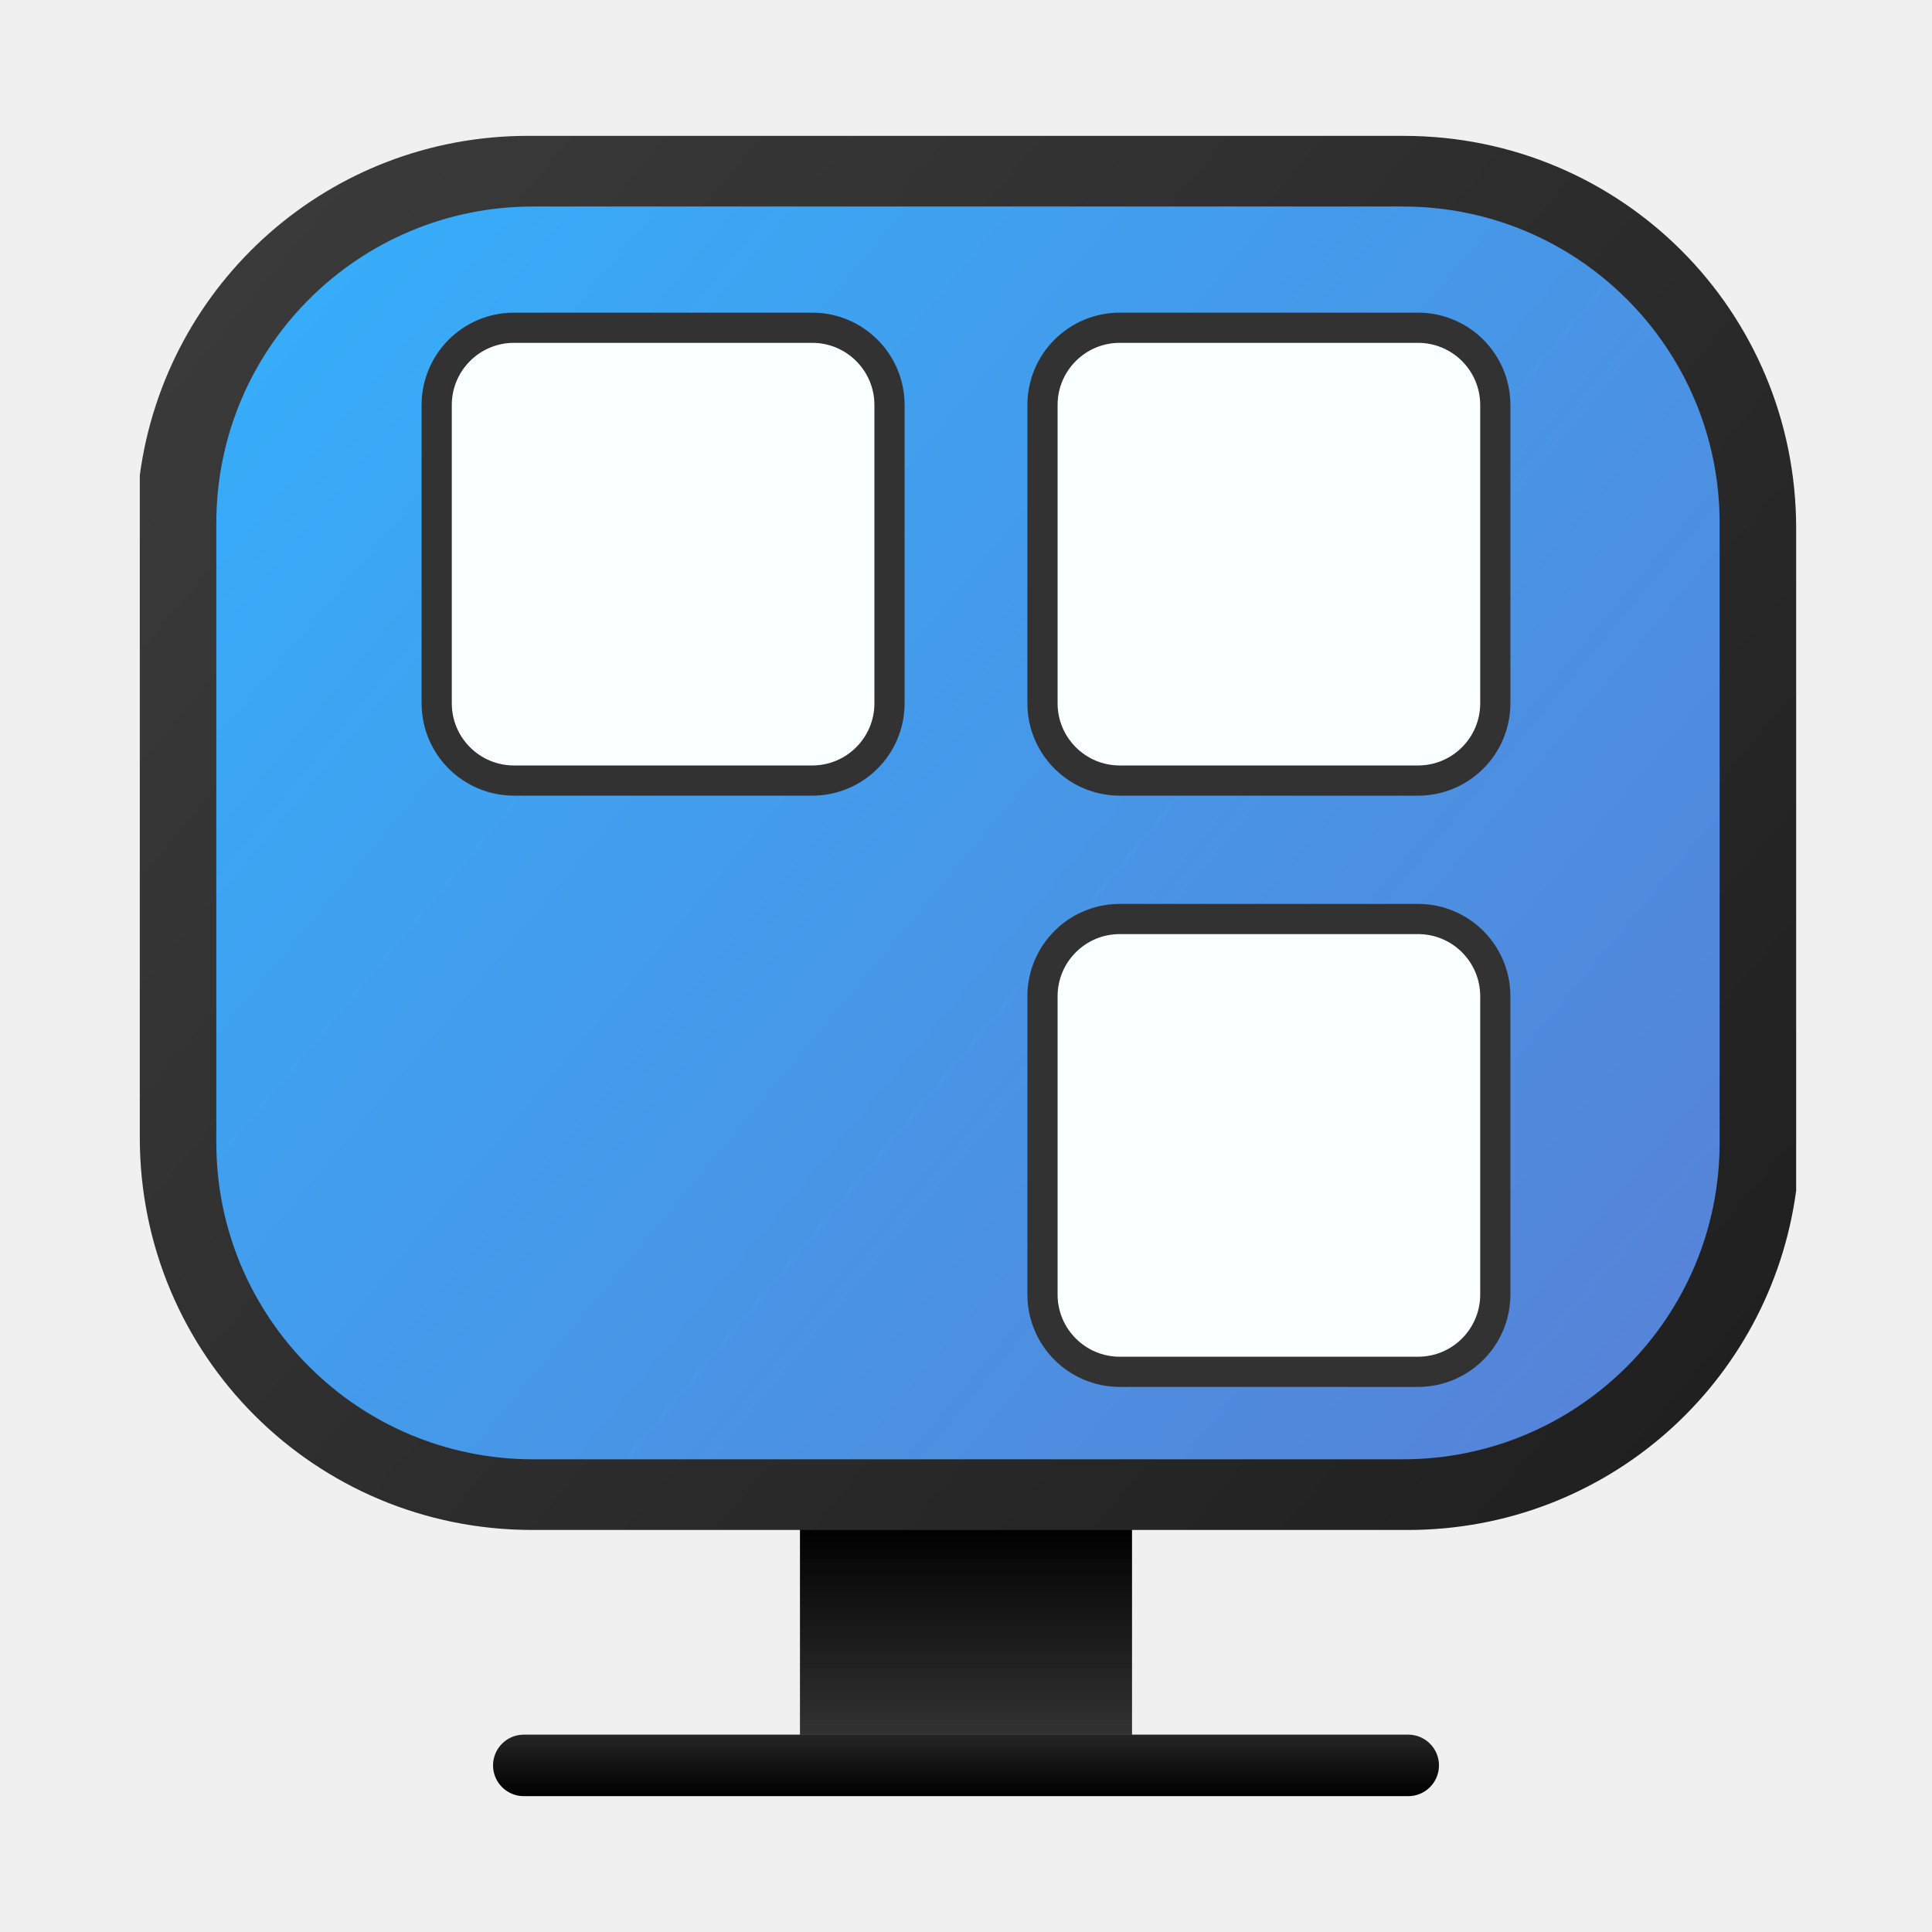
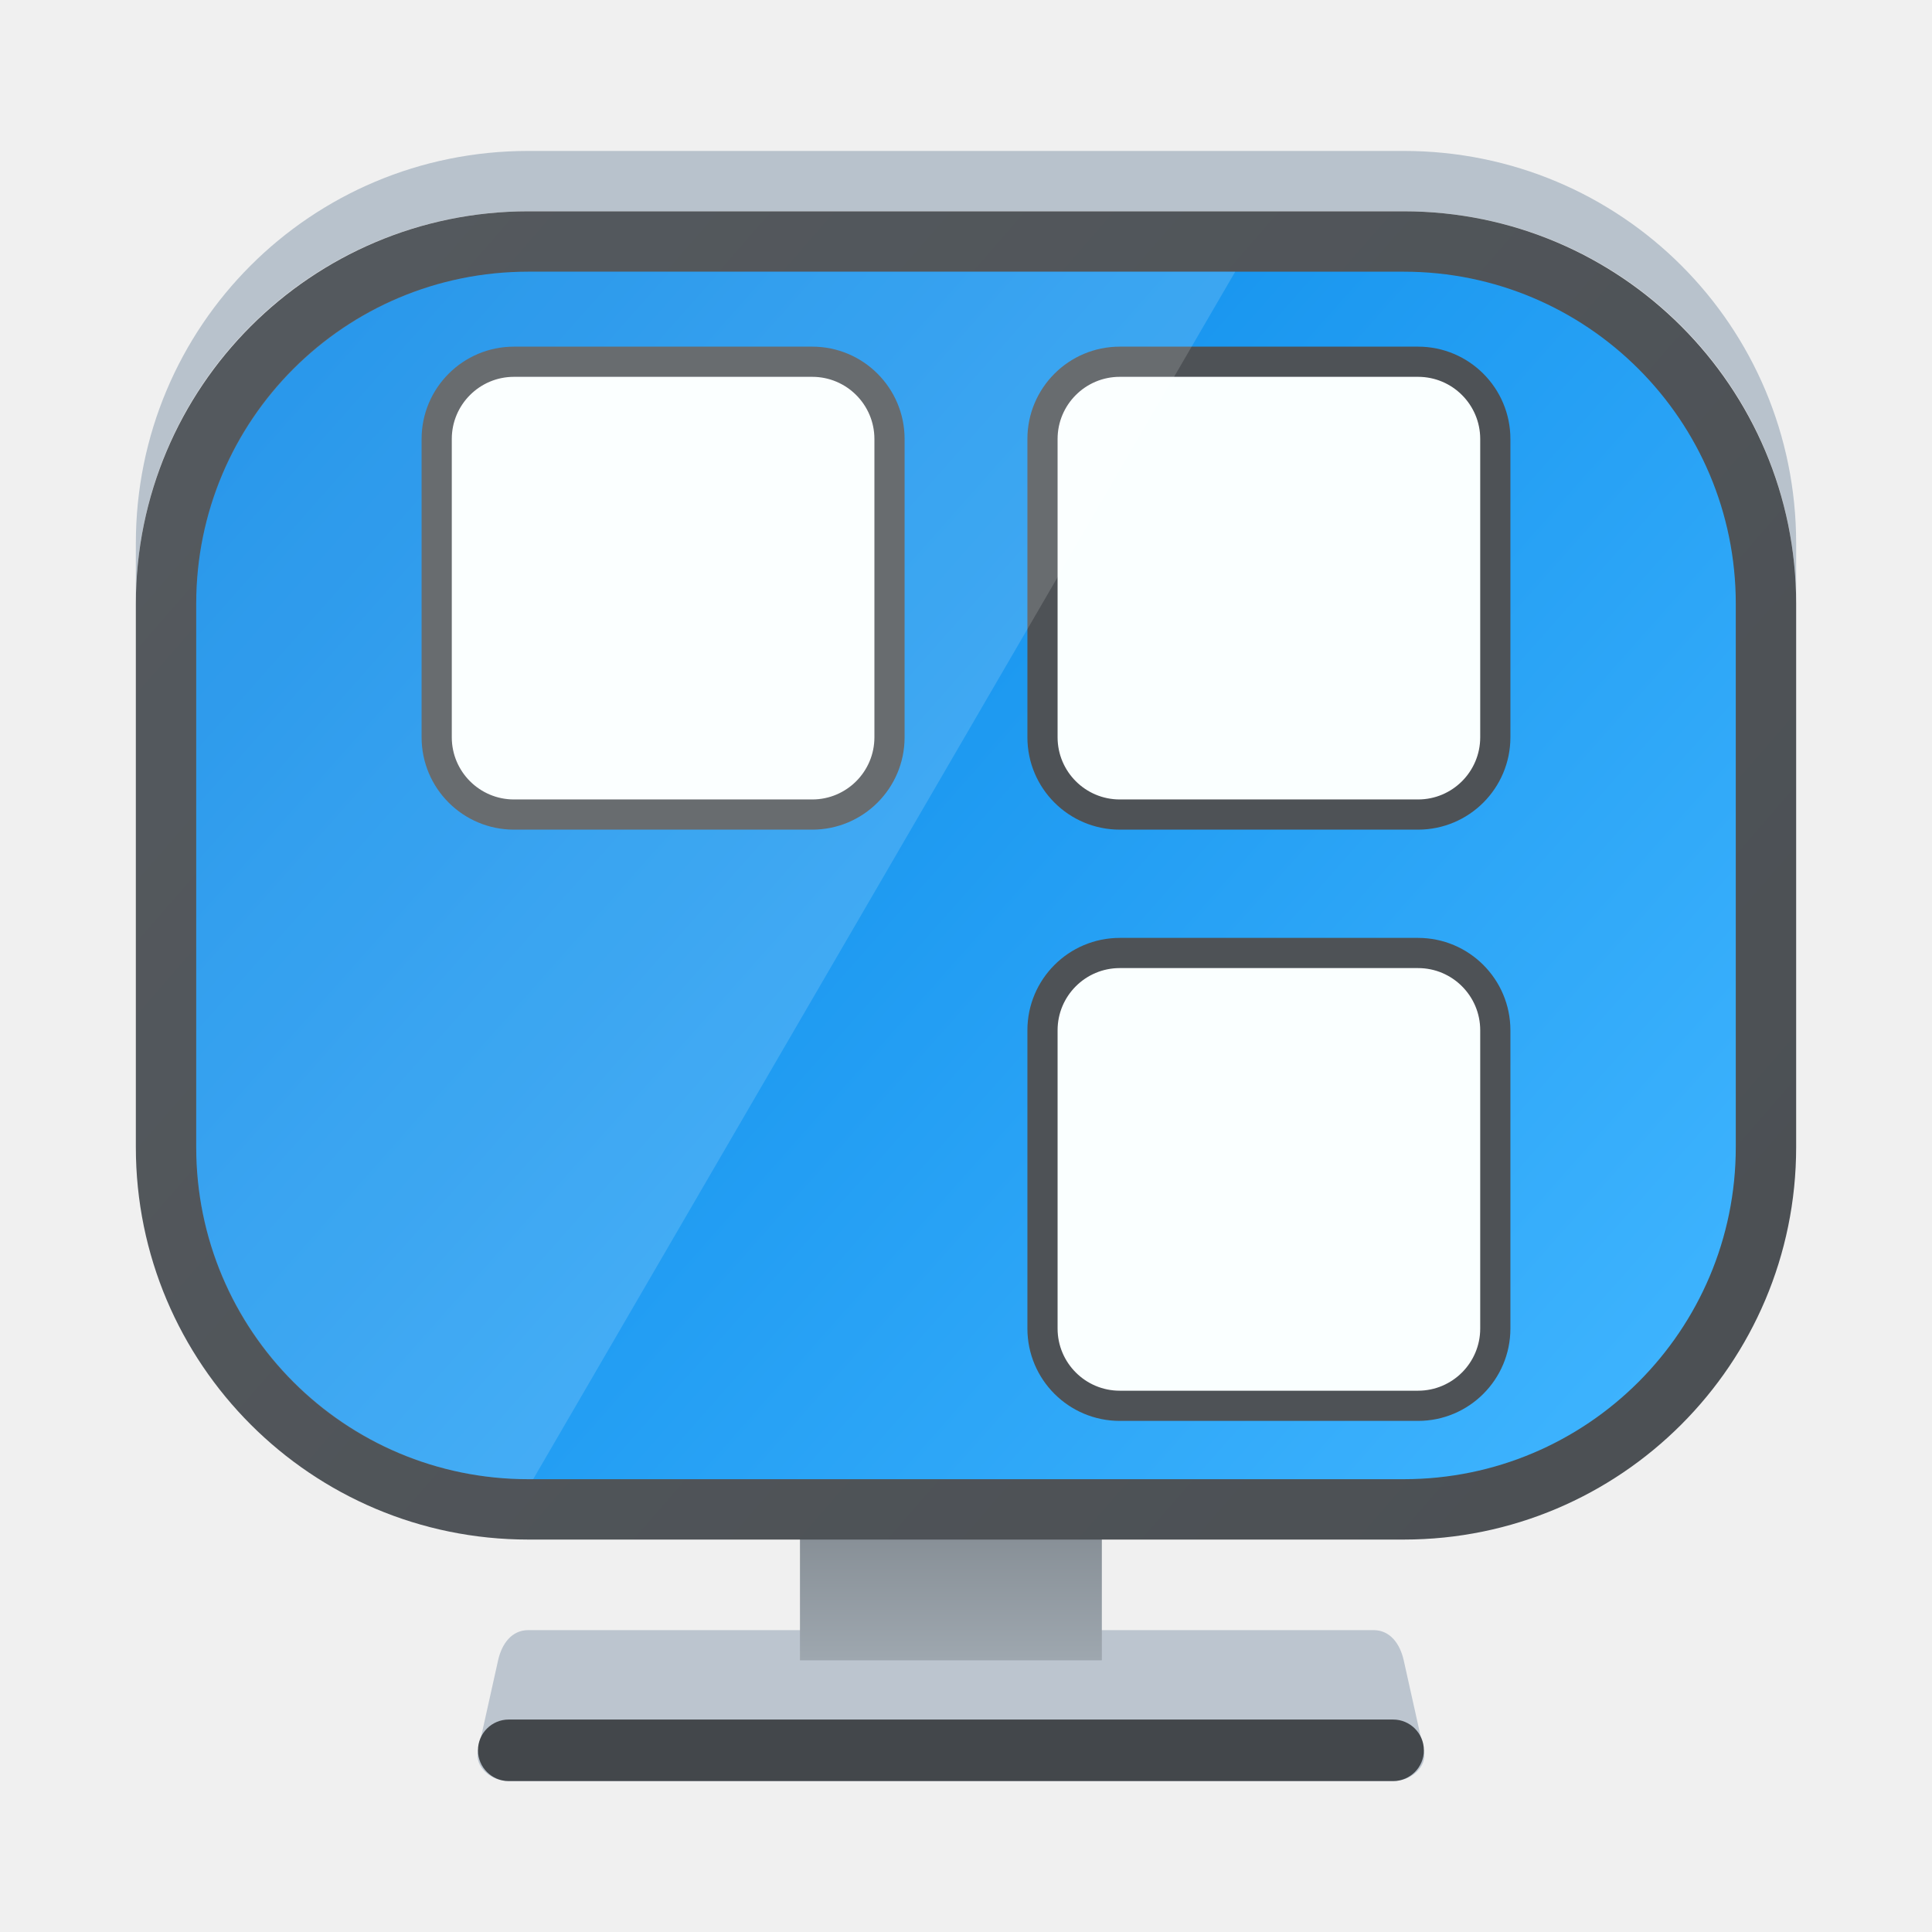
<svg xmlns="http://www.w3.org/2000/svg" id="Apps-Visual-Studio-Code" width="64" height="64" enable-background="new 0 0 1024 1024" image-rendering="optimizeSpeed" version="1.1" viewBox="0 0 64 64">
-   <defs id="defs28">
-     <style type="text/css" id="style4" />
-     <style type="text/css" id="style6" />
-     <linearGradient id="linearGradient919" x1="8.202" x2="8.202" y1="293.39" y2="294.09" gradientTransform="matrix(1.9738 0 0 3.8518 14.012 -1078.8)" gradientUnits="userSpaceOnUse">
-       <stop stop-color="#323232" offset="0" id="stop8" />
-       <stop offset="1" id="stop10" />
+   <defs>
+     <style type="text/css" />
+     <style type="text/css" />
+     <linearGradient id="linearGradient921" x1="8.202" x2="8.202" y1="293.56" y2="291.71" gradientTransform="matrix(12.599 0 0 2.6996 -73.504 -737.53)" gradientUnits="userSpaceOnUse">
+       <stop stop-color="#9ea7af" offset="0" />
+       <stop stop-color="#828a91" offset="1" />
    </linearGradient>
-     <linearGradient id="linearGradient921" x1="8.202" x2="8.202" y1="293.56" y2="291.71" gradientTransform="matrix(13.858 0 0 3.7796 -84.776 -1057.6)" gradientUnits="userSpaceOnUse">
-       <stop stop-color="#323232" offset="0" id="stop13" />
-       <stop offset="1" id="stop15" />
+     <linearGradient id="linearGradient61257" x1="8.089" x2="55.716" y1="7.145" y2="46.857" gradientTransform="matrix(1.1459 0 0 1.1 -4.6667 -.94969)" gradientUnits="userSpaceOnUse">
+       <stop stop-color="#555a5f" offset="0" />
+       <stop stop-color="#4b4f53" offset="1" />
    </linearGradient>
-     <linearGradient id="linearGradient1095" x1=".58" x2="16.371" y1="3.147" y2="16.397" gradientTransform="matrix(3.4646 0 0 3.4646 2.7979 -6.1528)" gradientUnits="userSpaceOnUse">
-       <stop stop-color="#3c3c3c" offset="0" id="stop18" />
-       <stop stop-color="#1e1e1e" offset="1" id="stop20" />
-     </linearGradient>
-     <linearGradient id="linearGradient1116" x1="8.089" x2="55.716" y1="7.145" y2="46.857" gradientTransform="matrix(1.0375 0 0 1.0375 -1.1342 -.65681)" gradientUnits="userSpaceOnUse">
-       <stop stop-color="#35affb" offset="0" id="stop23" />
-       <stop stop-color="#5781d6" offset="1" id="stop25" />
+     <linearGradient id="linearGradient1116" x1="8.089" x2="55.716" y1="7.145" y2="46.857" gradientTransform="matrix(1.0625 0 0 1 -2.0001 1.773)" gradientUnits="userSpaceOnUse">
+       <stop stop-color="#0082e5" offset="0" />
+       <stop stop-color="#41b6ff" offset="1" />
    </linearGradient>
  </defs>
-   <g transform="translate(1.2758 5.5002)" id="g34">
-     <rect x="25.224" y="44.969" width="11" height="7" ry="0" fill="url(#linearGradient921)" stroke-width="7.237" id="rect30" />
-     <rect x="15.057" y="51.962" width="31.335" height="2.038" ry="1.019" fill="url(#linearGradient919)" stroke-width="2.757" id="rect32" />
+   <path d="m17.5 54h28c0.554 0 0.88 0.459 1 1l0.668 3c0.12 0.541-0.446 1-1 1h-29.335c-0.554 0-1.12-0.459-1-1l0.667-3c0.12-0.541 0.446-1 1-1z" color="#000000" fill="#bcc5cf" stroke-width="4.319" style="-inkscape-stroke:none" />
+   <rect x="26.5" y="50" width="10" height="5" ry="0" fill="url(#linearGradient921)" stroke-width="5.832" />
+   <rect x="15.833" y="56.962" width="31.335" height="2.038" ry="1.019" fill="#43474b" fill-opacity=".996" stroke-width="2.757" />
+   <path d="m17.5 5c-7.202 0-13 5.798-13 13v2c0-7.202 5.798-13 13-13h29c7.202 0 13 5.798 13 13v-2c0-7.202-5.798-13-13-13z" fill="#b8c2cc" />
+   <rect x="4.5" y="7" width="55" height="44" ry="13" fill="url(#linearGradient61257)" stroke-linecap="round" stroke-width="5.093" />
+   <rect x="6.5" y="9" width="51" height="40" ry="11" fill="url(#linearGradient1116)" stroke-linecap="round" stroke-width="4.676" />
+   <g fill="#faffff" stroke="#4e5256" stroke-linecap="round">
+     <rect x="14.466" y="11.983" width="15" height="15" ry="2.56" />
+     <rect x="34.534" y="11.983" width="15" height="15" ry="2.56" />
+     <rect x="34.534" y="31.569" width="15" height="15" ry="2.56" />
  </g>
-   <path d="m17.5 4.5c-6.605 0-12.015 4.88-12.869 11.244v21.938c0 7.202 5.798 13 13 13h29.002c6.603 0 12.011-4.879 12.867-11.24v-21.941c0-7.202-5.798-13-13-13h-29z" fill="url(#linearGradient1095)" stroke-opacity=".953" stroke-width=".314" id="path36" />
-   <rect x="7.166" y="6.841" width="49.799" height="41.5" ry="10.488" fill="url(#linearGradient1116)" stroke-linecap="round" stroke-width="4.707" id="rect38" />
-   <g id="g877" transform="translate(0.1359563,-0.50793)">
-     <rect style="fill:#faffff;fill-opacity:1;stroke:#323232;stroke-width:1;stroke-linecap:round;stroke-miterlimit:4;stroke-dasharray:none;stroke-opacity:1" id="rect866" width="15" height="15" x="14.33" y="11.365" ry="2.56" />
-     <rect style="fill:#faffff;fill-opacity:1;stroke:#323232;stroke-width:1;stroke-linecap:round;stroke-miterlimit:4;stroke-dasharray:none;stroke-opacity:1" id="rect868" width="15" height="15" x="34.398" y="11.365" ry="2.56" />
-     <rect style="fill:#faffff;fill-opacity:1;stroke:#323232;stroke-width:1;stroke-linecap:round;stroke-miterlimit:4;stroke-dasharray:none;stroke-opacity:1" id="rect872" width="15" height="15" x="34.398" y="30.951" ry="2.56" />
-   </g>
+   <path d="m17.5 9c-6.094 0-11 4.906-11 11v18c0 6.094 4.906 11 11 11h0.162l23.256-40h-23.418z" fill="#fff" opacity=".15" />
</svg>
